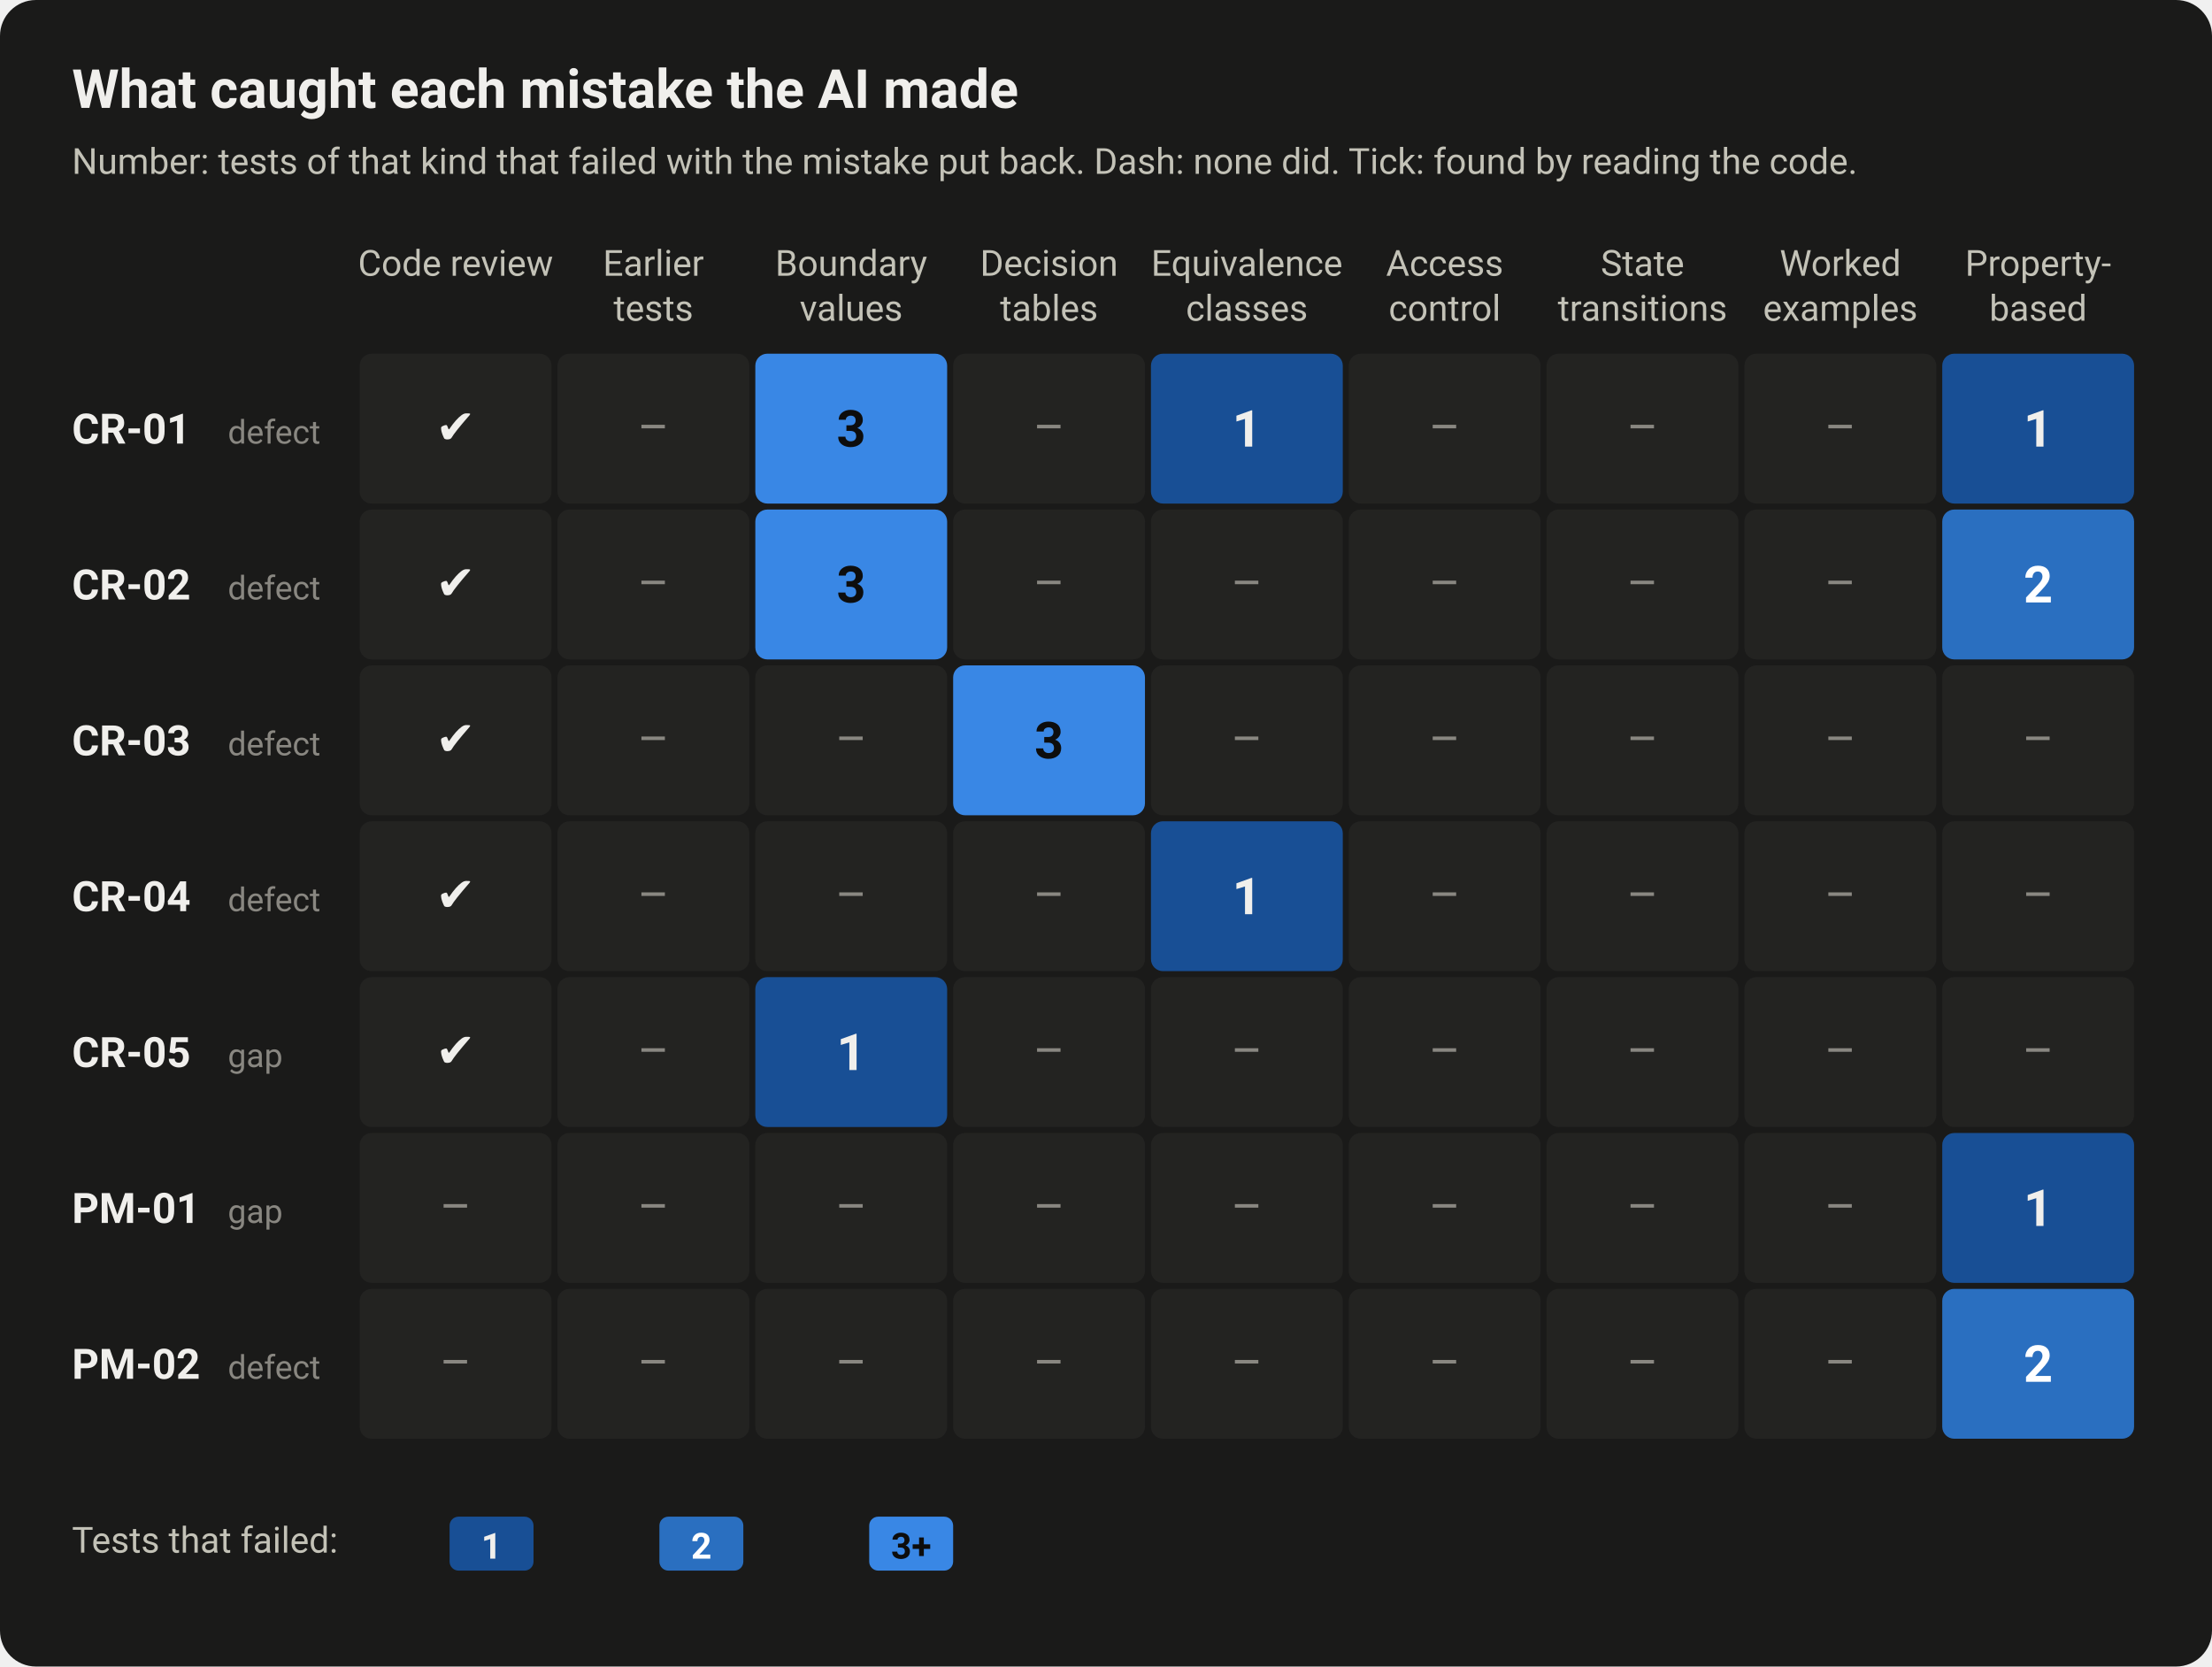
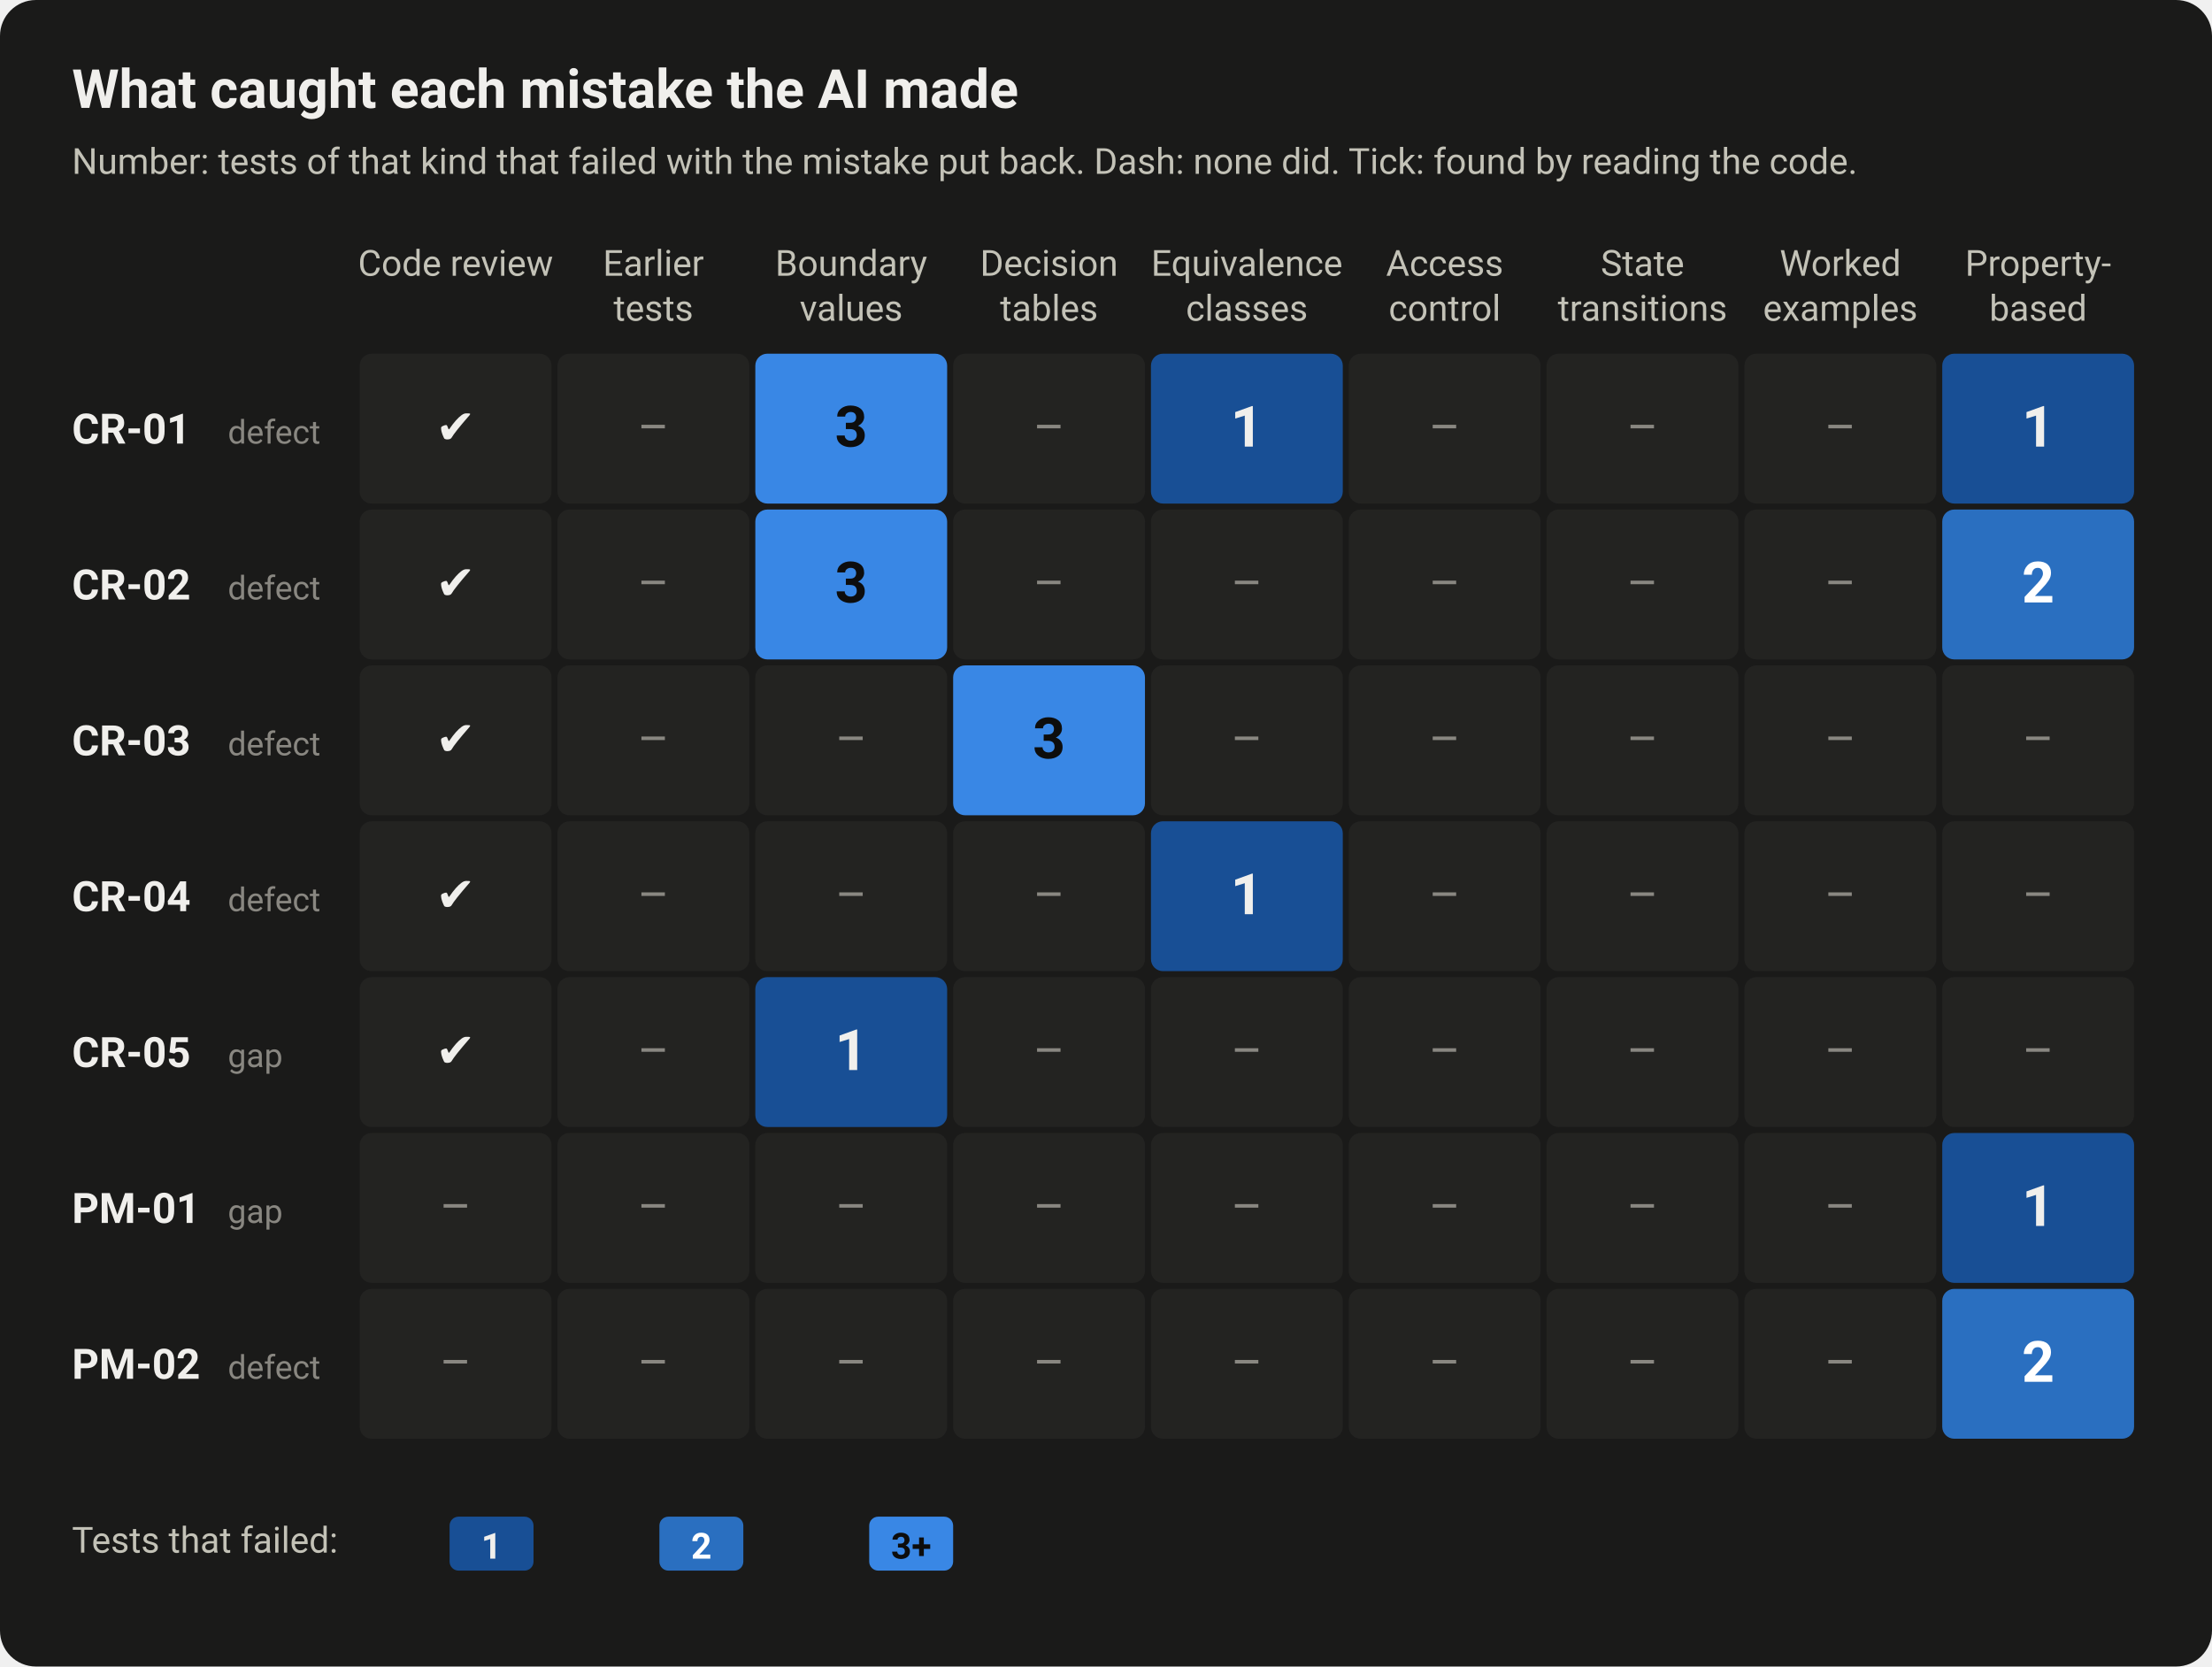
<svg xmlns="http://www.w3.org/2000/svg" viewBox="0 0 738 556" width="738" height="556" role="img" aria-labelledby="t d">
  <rect width="738" height="556" rx="12" fill="#1a1a19" />
  <text x="24" y="36" font-size="18" font-weight="600" fill="#f0efec" text-anchor="start" font-family="system-ui, -apple-system, Segoe UI, Roboto, sans-serif">What caught each mistake the AI made</text>
  <text x="24" y="58" font-size="12" font-weight="400" fill="#c3c2b7" text-anchor="start" font-family="system-ui, -apple-system, Segoe UI, Roboto, sans-serif">Number: tests of that kind that failed with the mistake put back. Dash: none did. Tick: found by reading the code.</text>
  <text x="152" y="92" font-size="12" font-weight="400" fill="#c3c2b7" text-anchor="middle" font-family="system-ui, -apple-system, Segoe UI, Roboto, sans-serif">Code review</text>
  <text x="218" y="92" font-size="12" font-weight="400" fill="#c3c2b7" text-anchor="middle" font-family="system-ui, -apple-system, Segoe UI, Roboto, sans-serif">Earlier</text>
  <text x="218" y="107" font-size="12" font-weight="400" fill="#c3c2b7" text-anchor="middle" font-family="system-ui, -apple-system, Segoe UI, Roboto, sans-serif">tests</text>
  <text x="284" y="92" font-size="12" font-weight="400" fill="#c3c2b7" text-anchor="middle" font-family="system-ui, -apple-system, Segoe UI, Roboto, sans-serif">Boundary</text>
  <text x="284" y="107" font-size="12" font-weight="400" fill="#c3c2b7" text-anchor="middle" font-family="system-ui, -apple-system, Segoe UI, Roboto, sans-serif">values</text>
  <text x="350" y="92" font-size="12" font-weight="400" fill="#c3c2b7" text-anchor="middle" font-family="system-ui, -apple-system, Segoe UI, Roboto, sans-serif">Decision</text>
  <text x="350" y="107" font-size="12" font-weight="400" fill="#c3c2b7" text-anchor="middle" font-family="system-ui, -apple-system, Segoe UI, Roboto, sans-serif">tables</text>
  <text x="416" y="92" font-size="12" font-weight="400" fill="#c3c2b7" text-anchor="middle" font-family="system-ui, -apple-system, Segoe UI, Roboto, sans-serif">Equivalence</text>
  <text x="416" y="107" font-size="12" font-weight="400" fill="#c3c2b7" text-anchor="middle" font-family="system-ui, -apple-system, Segoe UI, Roboto, sans-serif">classes</text>
  <text x="482" y="92" font-size="12" font-weight="400" fill="#c3c2b7" text-anchor="middle" font-family="system-ui, -apple-system, Segoe UI, Roboto, sans-serif">Access</text>
  <text x="482" y="107" font-size="12" font-weight="400" fill="#c3c2b7" text-anchor="middle" font-family="system-ui, -apple-system, Segoe UI, Roboto, sans-serif">control</text>
  <text x="548" y="92" font-size="12" font-weight="400" fill="#c3c2b7" text-anchor="middle" font-family="system-ui, -apple-system, Segoe UI, Roboto, sans-serif">State</text>
  <text x="548" y="107" font-size="12" font-weight="400" fill="#c3c2b7" text-anchor="middle" font-family="system-ui, -apple-system, Segoe UI, Roboto, sans-serif">transitions</text>
  <text x="614" y="92" font-size="12" font-weight="400" fill="#c3c2b7" text-anchor="middle" font-family="system-ui, -apple-system, Segoe UI, Roboto, sans-serif">Worked</text>
  <text x="614" y="107" font-size="12" font-weight="400" fill="#c3c2b7" text-anchor="middle" font-family="system-ui, -apple-system, Segoe UI, Roboto, sans-serif">examples</text>
  <text x="680" y="92" font-size="12" font-weight="400" fill="#c3c2b7" text-anchor="middle" font-family="system-ui, -apple-system, Segoe UI, Roboto, sans-serif">Property-</text>
  <text x="680" y="107" font-size="12" font-weight="400" fill="#c3c2b7" text-anchor="middle" font-family="system-ui, -apple-system, Segoe UI, Roboto, sans-serif">based</text>
  <text x="24" y="148" font-size="14" font-weight="600" fill="#f0efec" text-anchor="start" font-family="system-ui, -apple-system, Segoe UI, Roboto, sans-serif">CR-01</text>
  <text x="76" y="148" font-size="11" font-weight="400" fill="#898781" text-anchor="start" font-family="system-ui, -apple-system, Segoe UI, Roboto, sans-serif">defect</text>
  <rect x="120" y="118" width="64" height="50" rx="4" fill="#2c2c2a" fill-opacity="0.5" />
  <text x="152" y="148" font-size="16" font-weight="700" fill="#f0efec" text-anchor="middle" font-family="system-ui, -apple-system, Segoe UI, Roboto, sans-serif">✔</text>
  <rect x="186" y="118" width="64" height="50" rx="4" fill="#2c2c2a" fill-opacity="0.5" />
  <text x="218" y="148" font-size="16" font-weight="400" fill="#898781" text-anchor="middle" font-family="system-ui, -apple-system, Segoe UI, Roboto, sans-serif">–</text>
  <rect x="252" y="118" width="64" height="50" rx="4" fill="#3987e5" />
-   <text x="284" y="149" font-size="17" font-weight="600" fill="#0d0d0d" text-anchor="middle" font-family="system-ui, -apple-system, Segoe UI, Roboto, sans-serif">3</text>
+   <text x="284" y="149" font-size="19" font-weight="700" fill="#0d0d0d" text-anchor="middle" font-family="system-ui, -apple-system, Segoe UI, Roboto, sans-serif">3</text>
  <rect x="318" y="118" width="64" height="50" rx="4" fill="#2c2c2a" fill-opacity="0.5" />
  <text x="350" y="148" font-size="16" font-weight="400" fill="#898781" text-anchor="middle" font-family="system-ui, -apple-system, Segoe UI, Roboto, sans-serif">–</text>
  <rect x="384" y="118" width="64" height="50" rx="4" fill="#184f95" />
-   <text x="416" y="149" font-size="17" font-weight="600" fill="#f0efec" text-anchor="middle" font-family="system-ui, -apple-system, Segoe UI, Roboto, sans-serif">1</text>
+   <text x="416" y="149" font-size="19" font-weight="700" fill="#f0efec" text-anchor="middle" font-family="system-ui, -apple-system, Segoe UI, Roboto, sans-serif">1</text>
  <rect x="450" y="118" width="64" height="50" rx="4" fill="#2c2c2a" fill-opacity="0.5" />
  <text x="482" y="148" font-size="16" font-weight="400" fill="#898781" text-anchor="middle" font-family="system-ui, -apple-system, Segoe UI, Roboto, sans-serif">–</text>
  <rect x="516" y="118" width="64" height="50" rx="4" fill="#2c2c2a" fill-opacity="0.5" />
  <text x="548" y="148" font-size="16" font-weight="400" fill="#898781" text-anchor="middle" font-family="system-ui, -apple-system, Segoe UI, Roboto, sans-serif">–</text>
  <rect x="582" y="118" width="64" height="50" rx="4" fill="#2c2c2a" fill-opacity="0.5" />
  <text x="614" y="148" font-size="16" font-weight="400" fill="#898781" text-anchor="middle" font-family="system-ui, -apple-system, Segoe UI, Roboto, sans-serif">–</text>
  <rect x="648" y="118" width="64" height="50" rx="4" fill="#184f95" />
-   <text x="680" y="149" font-size="17" font-weight="600" fill="#f0efec" text-anchor="middle" font-family="system-ui, -apple-system, Segoe UI, Roboto, sans-serif">1</text>
+   <text x="680" y="149" font-size="19" font-weight="700" fill="#f0efec" text-anchor="middle" font-family="system-ui, -apple-system, Segoe UI, Roboto, sans-serif">1</text>
  <text x="24" y="200" font-size="14" font-weight="600" fill="#f0efec" text-anchor="start" font-family="system-ui, -apple-system, Segoe UI, Roboto, sans-serif">CR-02</text>
  <text x="76" y="200" font-size="11" font-weight="400" fill="#898781" text-anchor="start" font-family="system-ui, -apple-system, Segoe UI, Roboto, sans-serif">defect</text>
  <rect x="120" y="170" width="64" height="50" rx="4" fill="#2c2c2a" fill-opacity="0.5" />
  <text x="152" y="200" font-size="16" font-weight="700" fill="#f0efec" text-anchor="middle" font-family="system-ui, -apple-system, Segoe UI, Roboto, sans-serif">✔</text>
  <rect x="186" y="170" width="64" height="50" rx="4" fill="#2c2c2a" fill-opacity="0.5" />
  <text x="218" y="200" font-size="16" font-weight="400" fill="#898781" text-anchor="middle" font-family="system-ui, -apple-system, Segoe UI, Roboto, sans-serif">–</text>
  <rect x="252" y="170" width="64" height="50" rx="4" fill="#3987e5" />
-   <text x="284" y="201" font-size="17" font-weight="600" fill="#0d0d0d" text-anchor="middle" font-family="system-ui, -apple-system, Segoe UI, Roboto, sans-serif">3</text>
+   <text x="284" y="201" font-size="19" font-weight="700" fill="#0d0d0d" text-anchor="middle" font-family="system-ui, -apple-system, Segoe UI, Roboto, sans-serif">3</text>
  <rect x="318" y="170" width="64" height="50" rx="4" fill="#2c2c2a" fill-opacity="0.5" />
  <text x="350" y="200" font-size="16" font-weight="400" fill="#898781" text-anchor="middle" font-family="system-ui, -apple-system, Segoe UI, Roboto, sans-serif">–</text>
  <rect x="384" y="170" width="64" height="50" rx="4" fill="#2c2c2a" fill-opacity="0.5" />
  <text x="416" y="200" font-size="16" font-weight="400" fill="#898781" text-anchor="middle" font-family="system-ui, -apple-system, Segoe UI, Roboto, sans-serif">–</text>
  <rect x="450" y="170" width="64" height="50" rx="4" fill="#2c2c2a" fill-opacity="0.5" />
  <text x="482" y="200" font-size="16" font-weight="400" fill="#898781" text-anchor="middle" font-family="system-ui, -apple-system, Segoe UI, Roboto, sans-serif">–</text>
  <rect x="516" y="170" width="64" height="50" rx="4" fill="#2c2c2a" fill-opacity="0.5" />
  <text x="548" y="200" font-size="16" font-weight="400" fill="#898781" text-anchor="middle" font-family="system-ui, -apple-system, Segoe UI, Roboto, sans-serif">–</text>
  <rect x="582" y="170" width="64" height="50" rx="4" fill="#2c2c2a" fill-opacity="0.5" />
  <text x="614" y="200" font-size="16" font-weight="400" fill="#898781" text-anchor="middle" font-family="system-ui, -apple-system, Segoe UI, Roboto, sans-serif">–</text>
  <rect x="648" y="170" width="64" height="50" rx="4" fill="#2a6fc0" />
-   <text x="680" y="201" font-size="17" font-weight="600" fill="#ffffff" text-anchor="middle" font-family="system-ui, -apple-system, Segoe UI, Roboto, sans-serif">2</text>
+   <text x="680" y="201" font-size="19" font-weight="700" fill="#ffffff" text-anchor="middle" font-family="system-ui, -apple-system, Segoe UI, Roboto, sans-serif">2</text>
  <text x="24" y="252" font-size="14" font-weight="600" fill="#f0efec" text-anchor="start" font-family="system-ui, -apple-system, Segoe UI, Roboto, sans-serif">CR-03</text>
  <text x="76" y="252" font-size="11" font-weight="400" fill="#898781" text-anchor="start" font-family="system-ui, -apple-system, Segoe UI, Roboto, sans-serif">defect</text>
  <rect x="120" y="222" width="64" height="50" rx="4" fill="#2c2c2a" fill-opacity="0.5" />
  <text x="152" y="252" font-size="16" font-weight="700" fill="#f0efec" text-anchor="middle" font-family="system-ui, -apple-system, Segoe UI, Roboto, sans-serif">✔</text>
  <rect x="186" y="222" width="64" height="50" rx="4" fill="#2c2c2a" fill-opacity="0.5" />
  <text x="218" y="252" font-size="16" font-weight="400" fill="#898781" text-anchor="middle" font-family="system-ui, -apple-system, Segoe UI, Roboto, sans-serif">–</text>
  <rect x="252" y="222" width="64" height="50" rx="4" fill="#2c2c2a" fill-opacity="0.5" />
  <text x="284" y="252" font-size="16" font-weight="400" fill="#898781" text-anchor="middle" font-family="system-ui, -apple-system, Segoe UI, Roboto, sans-serif">–</text>
  <rect x="318" y="222" width="64" height="50" rx="4" fill="#3987e5" />
-   <text x="350" y="253" font-size="17" font-weight="600" fill="#0d0d0d" text-anchor="middle" font-family="system-ui, -apple-system, Segoe UI, Roboto, sans-serif">3</text>
+   <text x="350" y="253" font-size="19" font-weight="700" fill="#0d0d0d" text-anchor="middle" font-family="system-ui, -apple-system, Segoe UI, Roboto, sans-serif">3</text>
  <rect x="384" y="222" width="64" height="50" rx="4" fill="#2c2c2a" fill-opacity="0.5" />
  <text x="416" y="252" font-size="16" font-weight="400" fill="#898781" text-anchor="middle" font-family="system-ui, -apple-system, Segoe UI, Roboto, sans-serif">–</text>
  <rect x="450" y="222" width="64" height="50" rx="4" fill="#2c2c2a" fill-opacity="0.5" />
  <text x="482" y="252" font-size="16" font-weight="400" fill="#898781" text-anchor="middle" font-family="system-ui, -apple-system, Segoe UI, Roboto, sans-serif">–</text>
  <rect x="516" y="222" width="64" height="50" rx="4" fill="#2c2c2a" fill-opacity="0.5" />
  <text x="548" y="252" font-size="16" font-weight="400" fill="#898781" text-anchor="middle" font-family="system-ui, -apple-system, Segoe UI, Roboto, sans-serif">–</text>
  <rect x="582" y="222" width="64" height="50" rx="4" fill="#2c2c2a" fill-opacity="0.5" />
  <text x="614" y="252" font-size="16" font-weight="400" fill="#898781" text-anchor="middle" font-family="system-ui, -apple-system, Segoe UI, Roboto, sans-serif">–</text>
  <rect x="648" y="222" width="64" height="50" rx="4" fill="#2c2c2a" fill-opacity="0.5" />
  <text x="680" y="252" font-size="16" font-weight="400" fill="#898781" text-anchor="middle" font-family="system-ui, -apple-system, Segoe UI, Roboto, sans-serif">–</text>
  <text x="24" y="304" font-size="14" font-weight="600" fill="#f0efec" text-anchor="start" font-family="system-ui, -apple-system, Segoe UI, Roboto, sans-serif">CR-04</text>
  <text x="76" y="304" font-size="11" font-weight="400" fill="#898781" text-anchor="start" font-family="system-ui, -apple-system, Segoe UI, Roboto, sans-serif">defect</text>
  <rect x="120" y="274" width="64" height="50" rx="4" fill="#2c2c2a" fill-opacity="0.5" />
  <text x="152" y="304" font-size="16" font-weight="700" fill="#f0efec" text-anchor="middle" font-family="system-ui, -apple-system, Segoe UI, Roboto, sans-serif">✔</text>
  <rect x="186" y="274" width="64" height="50" rx="4" fill="#2c2c2a" fill-opacity="0.5" />
  <text x="218" y="304" font-size="16" font-weight="400" fill="#898781" text-anchor="middle" font-family="system-ui, -apple-system, Segoe UI, Roboto, sans-serif">–</text>
  <rect x="252" y="274" width="64" height="50" rx="4" fill="#2c2c2a" fill-opacity="0.5" />
  <text x="284" y="304" font-size="16" font-weight="400" fill="#898781" text-anchor="middle" font-family="system-ui, -apple-system, Segoe UI, Roboto, sans-serif">–</text>
  <rect x="318" y="274" width="64" height="50" rx="4" fill="#2c2c2a" fill-opacity="0.5" />
  <text x="350" y="304" font-size="16" font-weight="400" fill="#898781" text-anchor="middle" font-family="system-ui, -apple-system, Segoe UI, Roboto, sans-serif">–</text>
  <rect x="384" y="274" width="64" height="50" rx="4" fill="#184f95" />
-   <text x="416" y="305" font-size="17" font-weight="600" fill="#f0efec" text-anchor="middle" font-family="system-ui, -apple-system, Segoe UI, Roboto, sans-serif">1</text>
+   <text x="416" y="305" font-size="19" font-weight="700" fill="#f0efec" text-anchor="middle" font-family="system-ui, -apple-system, Segoe UI, Roboto, sans-serif">1</text>
  <rect x="450" y="274" width="64" height="50" rx="4" fill="#2c2c2a" fill-opacity="0.5" />
  <text x="482" y="304" font-size="16" font-weight="400" fill="#898781" text-anchor="middle" font-family="system-ui, -apple-system, Segoe UI, Roboto, sans-serif">–</text>
  <rect x="516" y="274" width="64" height="50" rx="4" fill="#2c2c2a" fill-opacity="0.5" />
  <text x="548" y="304" font-size="16" font-weight="400" fill="#898781" text-anchor="middle" font-family="system-ui, -apple-system, Segoe UI, Roboto, sans-serif">–</text>
  <rect x="582" y="274" width="64" height="50" rx="4" fill="#2c2c2a" fill-opacity="0.5" />
  <text x="614" y="304" font-size="16" font-weight="400" fill="#898781" text-anchor="middle" font-family="system-ui, -apple-system, Segoe UI, Roboto, sans-serif">–</text>
  <rect x="648" y="274" width="64" height="50" rx="4" fill="#2c2c2a" fill-opacity="0.5" />
  <text x="680" y="304" font-size="16" font-weight="400" fill="#898781" text-anchor="middle" font-family="system-ui, -apple-system, Segoe UI, Roboto, sans-serif">–</text>
  <text x="24" y="356" font-size="14" font-weight="600" fill="#f0efec" text-anchor="start" font-family="system-ui, -apple-system, Segoe UI, Roboto, sans-serif">CR-05</text>
  <text x="76" y="356" font-size="11" font-weight="400" fill="#898781" text-anchor="start" font-family="system-ui, -apple-system, Segoe UI, Roboto, sans-serif">gap</text>
  <rect x="120" y="326" width="64" height="50" rx="4" fill="#2c2c2a" fill-opacity="0.5" />
  <text x="152" y="356" font-size="16" font-weight="700" fill="#f0efec" text-anchor="middle" font-family="system-ui, -apple-system, Segoe UI, Roboto, sans-serif">✔</text>
  <rect x="186" y="326" width="64" height="50" rx="4" fill="#2c2c2a" fill-opacity="0.5" />
  <text x="218" y="356" font-size="16" font-weight="400" fill="#898781" text-anchor="middle" font-family="system-ui, -apple-system, Segoe UI, Roboto, sans-serif">–</text>
  <rect x="252" y="326" width="64" height="50" rx="4" fill="#184f95" />
-   <text x="284" y="357" font-size="17" font-weight="600" fill="#f0efec" text-anchor="middle" font-family="system-ui, -apple-system, Segoe UI, Roboto, sans-serif">1</text>
+   <text x="284" y="357" font-size="19" font-weight="700" fill="#f0efec" text-anchor="middle" font-family="system-ui, -apple-system, Segoe UI, Roboto, sans-serif">1</text>
  <rect x="318" y="326" width="64" height="50" rx="4" fill="#2c2c2a" fill-opacity="0.5" />
  <text x="350" y="356" font-size="16" font-weight="400" fill="#898781" text-anchor="middle" font-family="system-ui, -apple-system, Segoe UI, Roboto, sans-serif">–</text>
  <rect x="384" y="326" width="64" height="50" rx="4" fill="#2c2c2a" fill-opacity="0.5" />
  <text x="416" y="356" font-size="16" font-weight="400" fill="#898781" text-anchor="middle" font-family="system-ui, -apple-system, Segoe UI, Roboto, sans-serif">–</text>
  <rect x="450" y="326" width="64" height="50" rx="4" fill="#2c2c2a" fill-opacity="0.5" />
  <text x="482" y="356" font-size="16" font-weight="400" fill="#898781" text-anchor="middle" font-family="system-ui, -apple-system, Segoe UI, Roboto, sans-serif">–</text>
  <rect x="516" y="326" width="64" height="50" rx="4" fill="#2c2c2a" fill-opacity="0.5" />
  <text x="548" y="356" font-size="16" font-weight="400" fill="#898781" text-anchor="middle" font-family="system-ui, -apple-system, Segoe UI, Roboto, sans-serif">–</text>
  <rect x="582" y="326" width="64" height="50" rx="4" fill="#2c2c2a" fill-opacity="0.5" />
  <text x="614" y="356" font-size="16" font-weight="400" fill="#898781" text-anchor="middle" font-family="system-ui, -apple-system, Segoe UI, Roboto, sans-serif">–</text>
  <rect x="648" y="326" width="64" height="50" rx="4" fill="#2c2c2a" fill-opacity="0.5" />
  <text x="680" y="356" font-size="16" font-weight="400" fill="#898781" text-anchor="middle" font-family="system-ui, -apple-system, Segoe UI, Roboto, sans-serif">–</text>
  <text x="24" y="408" font-size="14" font-weight="600" fill="#f0efec" text-anchor="start" font-family="system-ui, -apple-system, Segoe UI, Roboto, sans-serif">PM-01</text>
  <text x="76" y="408" font-size="11" font-weight="400" fill="#898781" text-anchor="start" font-family="system-ui, -apple-system, Segoe UI, Roboto, sans-serif">gap</text>
  <rect x="120" y="378" width="64" height="50" rx="4" fill="#2c2c2a" fill-opacity="0.5" />
  <text x="152" y="408" font-size="16" font-weight="400" fill="#898781" text-anchor="middle" font-family="system-ui, -apple-system, Segoe UI, Roboto, sans-serif">–</text>
  <rect x="186" y="378" width="64" height="50" rx="4" fill="#2c2c2a" fill-opacity="0.5" />
  <text x="218" y="408" font-size="16" font-weight="400" fill="#898781" text-anchor="middle" font-family="system-ui, -apple-system, Segoe UI, Roboto, sans-serif">–</text>
  <rect x="252" y="378" width="64" height="50" rx="4" fill="#2c2c2a" fill-opacity="0.5" />
  <text x="284" y="408" font-size="16" font-weight="400" fill="#898781" text-anchor="middle" font-family="system-ui, -apple-system, Segoe UI, Roboto, sans-serif">–</text>
  <rect x="318" y="378" width="64" height="50" rx="4" fill="#2c2c2a" fill-opacity="0.5" />
  <text x="350" y="408" font-size="16" font-weight="400" fill="#898781" text-anchor="middle" font-family="system-ui, -apple-system, Segoe UI, Roboto, sans-serif">–</text>
  <rect x="384" y="378" width="64" height="50" rx="4" fill="#2c2c2a" fill-opacity="0.5" />
  <text x="416" y="408" font-size="16" font-weight="400" fill="#898781" text-anchor="middle" font-family="system-ui, -apple-system, Segoe UI, Roboto, sans-serif">–</text>
  <rect x="450" y="378" width="64" height="50" rx="4" fill="#2c2c2a" fill-opacity="0.5" />
  <text x="482" y="408" font-size="16" font-weight="400" fill="#898781" text-anchor="middle" font-family="system-ui, -apple-system, Segoe UI, Roboto, sans-serif">–</text>
  <rect x="516" y="378" width="64" height="50" rx="4" fill="#2c2c2a" fill-opacity="0.5" />
  <text x="548" y="408" font-size="16" font-weight="400" fill="#898781" text-anchor="middle" font-family="system-ui, -apple-system, Segoe UI, Roboto, sans-serif">–</text>
  <rect x="582" y="378" width="64" height="50" rx="4" fill="#2c2c2a" fill-opacity="0.5" />
  <text x="614" y="408" font-size="16" font-weight="400" fill="#898781" text-anchor="middle" font-family="system-ui, -apple-system, Segoe UI, Roboto, sans-serif">–</text>
  <rect x="648" y="378" width="64" height="50" rx="4" fill="#184f95" />
-   <text x="680" y="409" font-size="17" font-weight="600" fill="#f0efec" text-anchor="middle" font-family="system-ui, -apple-system, Segoe UI, Roboto, sans-serif">1</text>
+   <text x="680" y="409" font-size="19" font-weight="700" fill="#f0efec" text-anchor="middle" font-family="system-ui, -apple-system, Segoe UI, Roboto, sans-serif">1</text>
  <text x="24" y="460" font-size="14" font-weight="600" fill="#f0efec" text-anchor="start" font-family="system-ui, -apple-system, Segoe UI, Roboto, sans-serif">PM-02</text>
  <text x="76" y="460" font-size="11" font-weight="400" fill="#898781" text-anchor="start" font-family="system-ui, -apple-system, Segoe UI, Roboto, sans-serif">defect</text>
  <rect x="120" y="430" width="64" height="50" rx="4" fill="#2c2c2a" fill-opacity="0.5" />
  <text x="152" y="460" font-size="16" font-weight="400" fill="#898781" text-anchor="middle" font-family="system-ui, -apple-system, Segoe UI, Roboto, sans-serif">–</text>
  <rect x="186" y="430" width="64" height="50" rx="4" fill="#2c2c2a" fill-opacity="0.5" />
  <text x="218" y="460" font-size="16" font-weight="400" fill="#898781" text-anchor="middle" font-family="system-ui, -apple-system, Segoe UI, Roboto, sans-serif">–</text>
  <rect x="252" y="430" width="64" height="50" rx="4" fill="#2c2c2a" fill-opacity="0.5" />
  <text x="284" y="460" font-size="16" font-weight="400" fill="#898781" text-anchor="middle" font-family="system-ui, -apple-system, Segoe UI, Roboto, sans-serif">–</text>
  <rect x="318" y="430" width="64" height="50" rx="4" fill="#2c2c2a" fill-opacity="0.5" />
  <text x="350" y="460" font-size="16" font-weight="400" fill="#898781" text-anchor="middle" font-family="system-ui, -apple-system, Segoe UI, Roboto, sans-serif">–</text>
  <rect x="384" y="430" width="64" height="50" rx="4" fill="#2c2c2a" fill-opacity="0.5" />
  <text x="416" y="460" font-size="16" font-weight="400" fill="#898781" text-anchor="middle" font-family="system-ui, -apple-system, Segoe UI, Roboto, sans-serif">–</text>
  <rect x="450" y="430" width="64" height="50" rx="4" fill="#2c2c2a" fill-opacity="0.5" />
  <text x="482" y="460" font-size="16" font-weight="400" fill="#898781" text-anchor="middle" font-family="system-ui, -apple-system, Segoe UI, Roboto, sans-serif">–</text>
  <rect x="516" y="430" width="64" height="50" rx="4" fill="#2c2c2a" fill-opacity="0.5" />
  <text x="548" y="460" font-size="16" font-weight="400" fill="#898781" text-anchor="middle" font-family="system-ui, -apple-system, Segoe UI, Roboto, sans-serif">–</text>
  <rect x="582" y="430" width="64" height="50" rx="4" fill="#2c2c2a" fill-opacity="0.5" />
  <text x="614" y="460" font-size="16" font-weight="400" fill="#898781" text-anchor="middle" font-family="system-ui, -apple-system, Segoe UI, Roboto, sans-serif">–</text>
  <rect x="648" y="430" width="64" height="50" rx="4" fill="#2a6fc0" />
-   <text x="680" y="461" font-size="17" font-weight="600" fill="#ffffff" text-anchor="middle" font-family="system-ui, -apple-system, Segoe UI, Roboto, sans-serif">2</text>
+   <text x="680" y="461" font-size="19" font-weight="700" fill="#ffffff" text-anchor="middle" font-family="system-ui, -apple-system, Segoe UI, Roboto, sans-serif">2</text>
  <text x="24" y="518" font-size="12" font-weight="400" fill="#c3c2b7" text-anchor="start" font-family="system-ui, -apple-system, Segoe UI, Roboto, sans-serif">Tests that failed:</text>
  <rect x="150" y="506" width="28" height="18" rx="3" fill="#184f95" />
  <text x="164" y="520" font-size="12" font-weight="600" fill="#f0efec" text-anchor="middle" font-family="system-ui, -apple-system, Segoe UI, Roboto, sans-serif">1</text>
  <rect x="220" y="506" width="28" height="18" rx="3" fill="#2a6fc0" />
  <text x="234" y="520" font-size="12" font-weight="600" fill="#ffffff" text-anchor="middle" font-family="system-ui, -apple-system, Segoe UI, Roboto, sans-serif">2</text>
  <rect x="290" y="506" width="28" height="18" rx="3" fill="#3987e5" />
  <text x="304" y="520" font-size="12" font-weight="600" fill="#0d0d0d" text-anchor="middle" font-family="system-ui, -apple-system, Segoe UI, Roboto, sans-serif">3+</text>
</svg>
